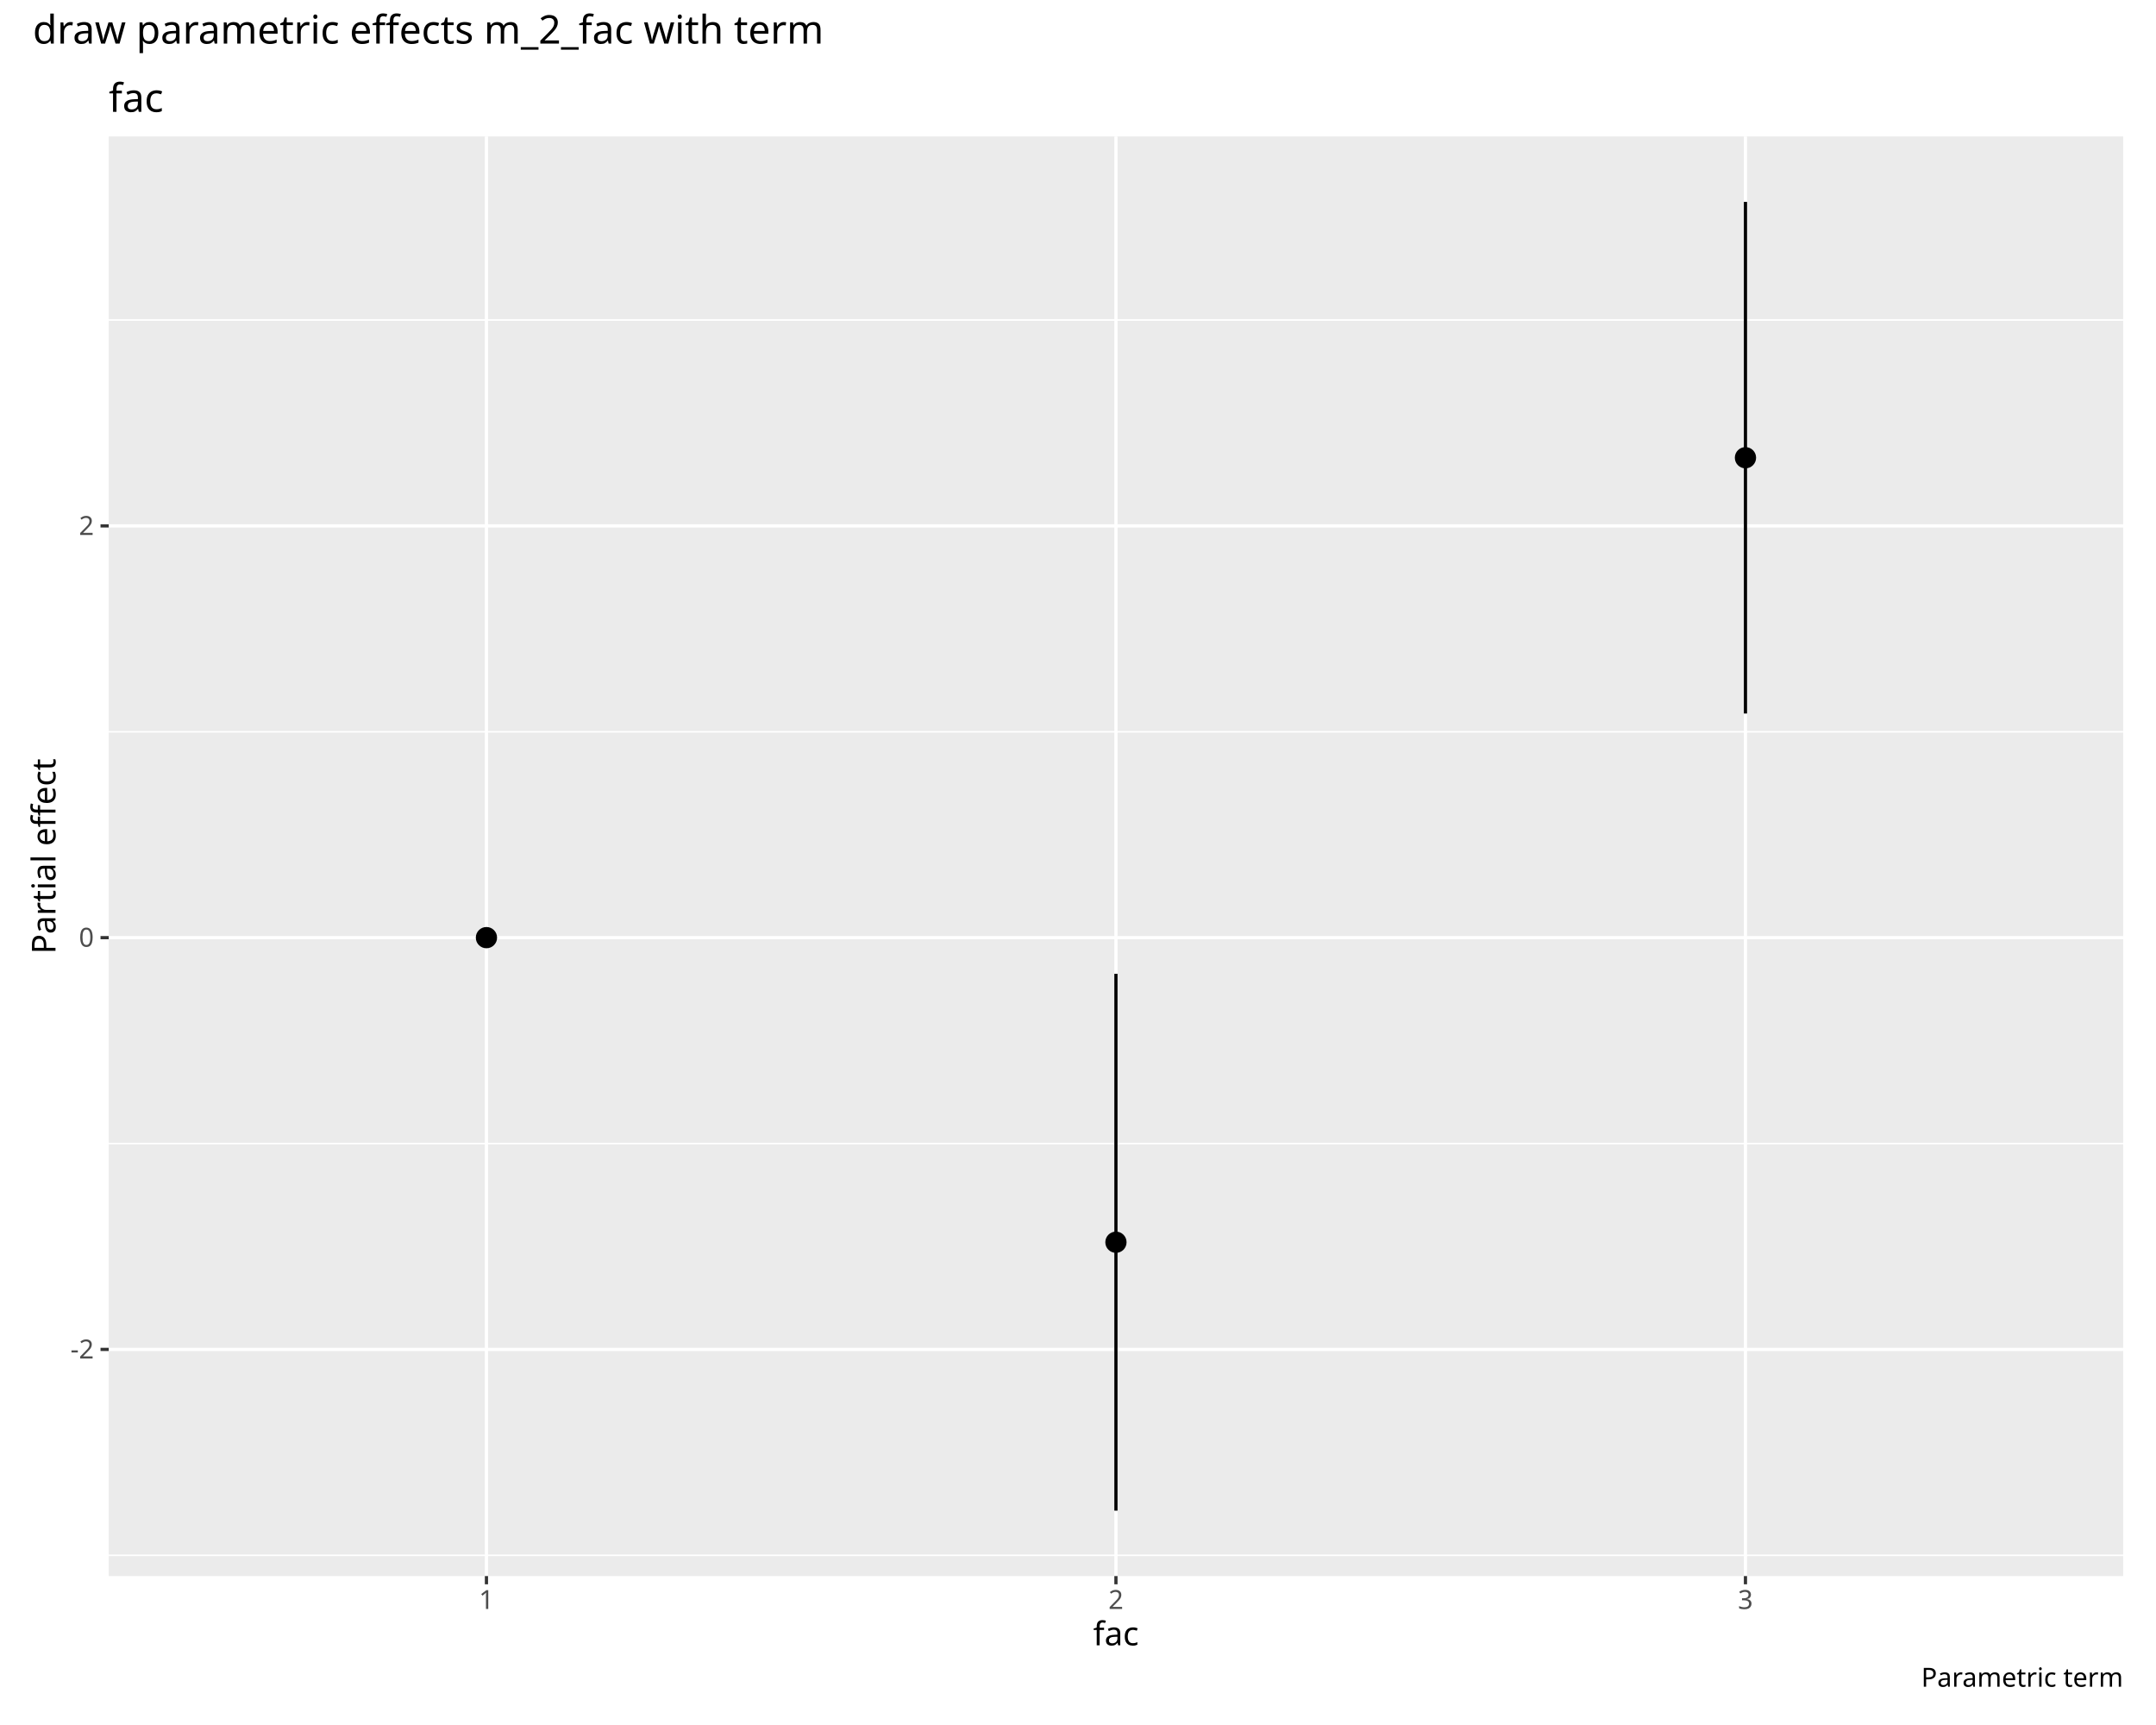
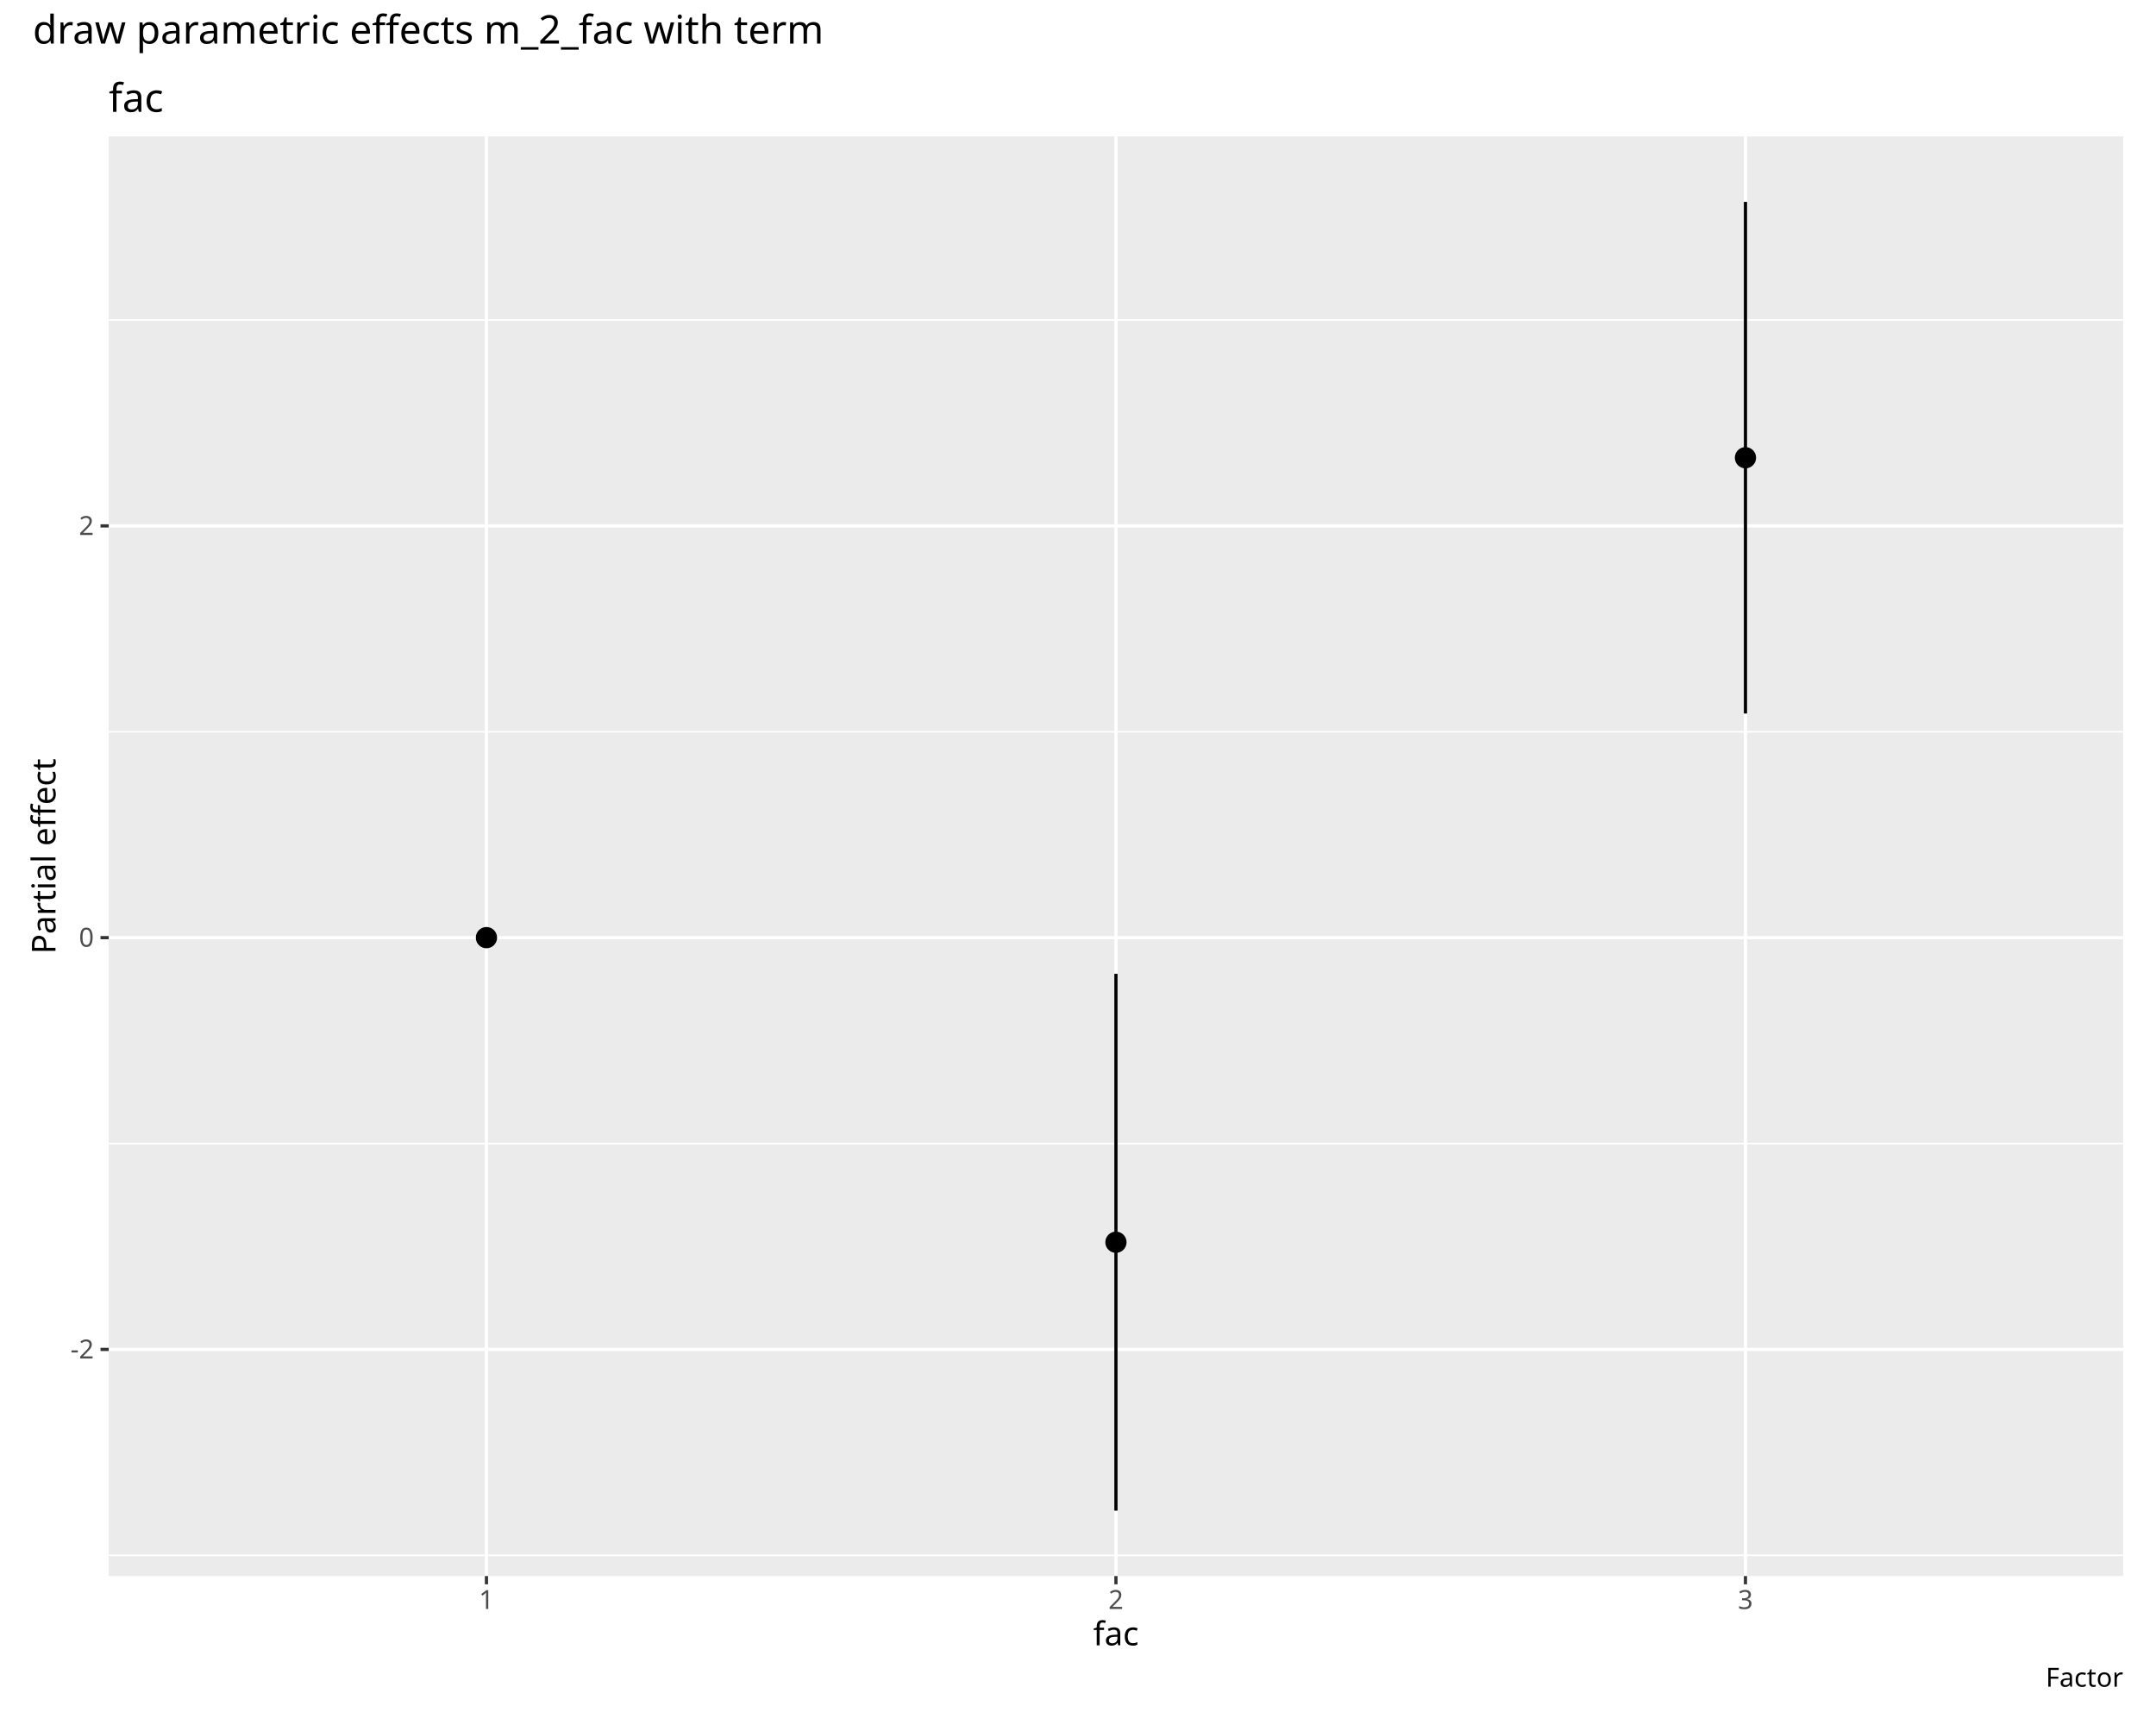
<svg xmlns="http://www.w3.org/2000/svg" class="svglite" data-engine-version="2.0" width="720.00pt" height="576.00pt" viewBox="0 0 720.00 576.00">
  <defs>
    <style type="text/css">
    .svglite line, .svglite polyline, .svglite polygon, .svglite path, .svglite rect, .svglite circle {
      fill: none;
      stroke: #000000;
      stroke-linecap: round;
      stroke-linejoin: round;
      stroke-miterlimit: 10.00;
    }
  </style>
  </defs>
  <rect width="100%" height="100%" style="stroke: none; fill: #FFFFFF;" />
  <defs>
    <clipPath id="cpMC4wMHw3MjAuMDB8MC4wMHw1NzYuMDA=">
      <rect x="0.00" y="0.00" width="720.00" height="576.00" />
    </clipPath>
  </defs>
  <g clip-path="url(#cpMC4wMHw3MjAuMDB8MC4wMHw1NzYuMDA=)">
    <rect x="0.00" y="0.00" width="720.00" height="576.00" style="stroke-width: 1.07; stroke: #FFFFFF; fill: #FFFFFF;" />
  </g>
  <defs>
    <clipPath id="cpNS40OHw3MTQuNTJ8MjIuNzh8NTcwLjUy">
      <rect x="5.48" y="22.78" width="709.04" height="547.74" />
    </clipPath>
  </defs>
  <g clip-path="url(#cpNS40OHw3MTQuNTJ8MjIuNzh8NTcwLjUy)">
    <rect x="5.48" y="22.78" width="709.04" height="547.74" style="stroke-width: 1.07; stroke: #FFFFFF; fill: #FFFFFF;" />
  </g>
  <g clip-path="url(#cpMC4wMHw3MjAuMDB8MC4wMHw1NzYuMDA=)">
</g>
  <defs>
    <clipPath id="cpMzYuMzF8NzA5LjA0fDQ1LjU3fDUyNi4yNw==">
      <rect x="36.31" y="45.57" width="672.73" height="480.70" />
    </clipPath>
  </defs>
  <g clip-path="url(#cpMzYuMzF8NzA5LjA0fDQ1LjU3fDUyNi4yNw==)">
    <rect x="36.31" y="45.57" width="672.73" height="480.70" style="stroke-width: 1.07; stroke: none; fill: #EBEBEB;" />
    <polyline points="36.31,519.34 709.04,519.34 " style="stroke-width: 0.53; stroke: #FFFFFF; stroke-linecap: butt;" />
    <polyline points="36.31,381.84 709.04,381.84 " style="stroke-width: 0.53; stroke: #FFFFFF; stroke-linecap: butt;" />
    <polyline points="36.31,244.35 709.04,244.35 " style="stroke-width: 0.53; stroke: #FFFFFF; stroke-linecap: butt;" />
    <polyline points="36.31,106.85 709.04,106.85 " style="stroke-width: 0.53; stroke: #FFFFFF; stroke-linecap: butt;" />
    <polyline points="36.31,450.59 709.04,450.59 " style="stroke-width: 1.07; stroke: #FFFFFF; stroke-linecap: butt;" />
    <polyline points="36.31,313.09 709.04,313.09 " style="stroke-width: 1.07; stroke: #FFFFFF; stroke-linecap: butt;" />
    <polyline points="36.31,175.60 709.04,175.60 " style="stroke-width: 1.07; stroke: #FFFFFF; stroke-linecap: butt;" />
    <polyline points="162.45,526.27 162.45,45.57 " style="stroke-width: 1.07; stroke: #FFFFFF; stroke-linecap: butt;" />
    <polyline points="372.67,526.27 372.67,45.57 " style="stroke-width: 1.07; stroke: #FFFFFF; stroke-linecap: butt;" />
    <polyline points="582.90,526.27 582.90,45.57 " style="stroke-width: 1.07; stroke: #FFFFFF; stroke-linecap: butt;" />
    <line x1="162.45" y1="313.09" x2="162.45" y2="313.09" style="stroke-width: 1.07; stroke-linecap: butt;" />
    <line x1="582.90" y1="238.26" x2="582.90" y2="67.42" style="stroke-width: 1.07; stroke-linecap: butt;" />
    <line x1="372.67" y1="504.42" x2="372.67" y2="325.18" style="stroke-width: 1.07; stroke-linecap: butt;" />
    <circle cx="162.45" cy="313.09" r="2.84" style="stroke-width: 1.42; fill: #000000;" />
    <circle cx="582.90" cy="152.84" r="2.84" style="stroke-width: 1.42; fill: #000000;" />
    <circle cx="372.67" cy="414.80" r="2.84" style="stroke-width: 1.42; fill: #000000;" />
  </g>
  <g clip-path="url(#cpMC4wMHw3MjAuMDB8MC4wMHw1NzYuMDA=)">
    <text x="31.38" y="453.62" text-anchor="end" style="font-size: 8.80px; fill: #4D4D4D; font-family: sans;" textLength="7.82px" lengthAdjust="spacingAndGlyphs">-2</text>
    <text x="31.38" y="316.12" text-anchor="end" style="font-size: 8.80px; fill: #4D4D4D; font-family: sans;" textLength="4.89px" lengthAdjust="spacingAndGlyphs">0</text>
    <text x="31.38" y="178.63" text-anchor="end" style="font-size: 8.80px; fill: #4D4D4D; font-family: sans;" textLength="4.89px" lengthAdjust="spacingAndGlyphs">2</text>
    <polyline points="33.57,450.59 36.31,450.59 " style="stroke-width: 1.07; stroke: #333333; stroke-linecap: butt;" />
    <polyline points="33.57,313.09 36.31,313.09 " style="stroke-width: 1.07; stroke: #333333; stroke-linecap: butt;" />
    <polyline points="33.57,175.60 36.31,175.60 " style="stroke-width: 1.07; stroke: #333333; stroke-linecap: butt;" />
    <polyline points="162.45,529.01 162.45,526.27 " style="stroke-width: 1.07; stroke: #333333; stroke-linecap: butt;" />
    <polyline points="372.67,529.01 372.67,526.27 " style="stroke-width: 1.07; stroke: #333333; stroke-linecap: butt;" />
    <polyline points="582.90,529.01 582.90,526.27 " style="stroke-width: 1.07; stroke: #333333; stroke-linecap: butt;" />
    <text x="162.45" y="537.26" text-anchor="middle" style="font-size: 8.80px; fill: #4D4D4D; font-family: sans;" textLength="4.89px" lengthAdjust="spacingAndGlyphs">1</text>
    <text x="372.67" y="537.26" text-anchor="middle" style="font-size: 8.80px; fill: #4D4D4D; font-family: sans;" textLength="4.89px" lengthAdjust="spacingAndGlyphs">2</text>
    <text x="582.90" y="537.26" text-anchor="middle" style="font-size: 8.80px; fill: #4D4D4D; font-family: sans;" textLength="4.89px" lengthAdjust="spacingAndGlyphs">3</text>
    <text x="372.67" y="549.40" text-anchor="middle" style="font-size: 11.00px; font-family: sans;" textLength="14.68px" lengthAdjust="spacingAndGlyphs">fac</text>
    <text transform="translate(18.53,285.92) rotate(-90)" text-anchor="middle" style="font-size: 11.00px; font-family: sans;" textLength="61.14px" lengthAdjust="spacingAndGlyphs">Partial effect</text>
    <text x="36.31" y="37.35" style="font-size: 13.20px; font-family: sans;" textLength="17.61px" lengthAdjust="spacingAndGlyphs">fac</text>
-     <text x="709.04" y="563.21" text-anchor="end" style="font-size: 8.80px; font-family: sans;" textLength="62.60px" lengthAdjust="spacingAndGlyphs">Parametric term</text>
+     <text x="709.04" y="563.21" text-anchor="end" style="font-size: 8.80px; font-family: sans;" textLength="24.94px" lengthAdjust="spacingAndGlyphs">Factor</text>
    <text x="10.96" y="14.56" style="font-size: 13.20px; font-family: sans;" textLength="248.73px" lengthAdjust="spacingAndGlyphs">draw parametric effects m_2_fac with term</text>
  </g>
</svg>
